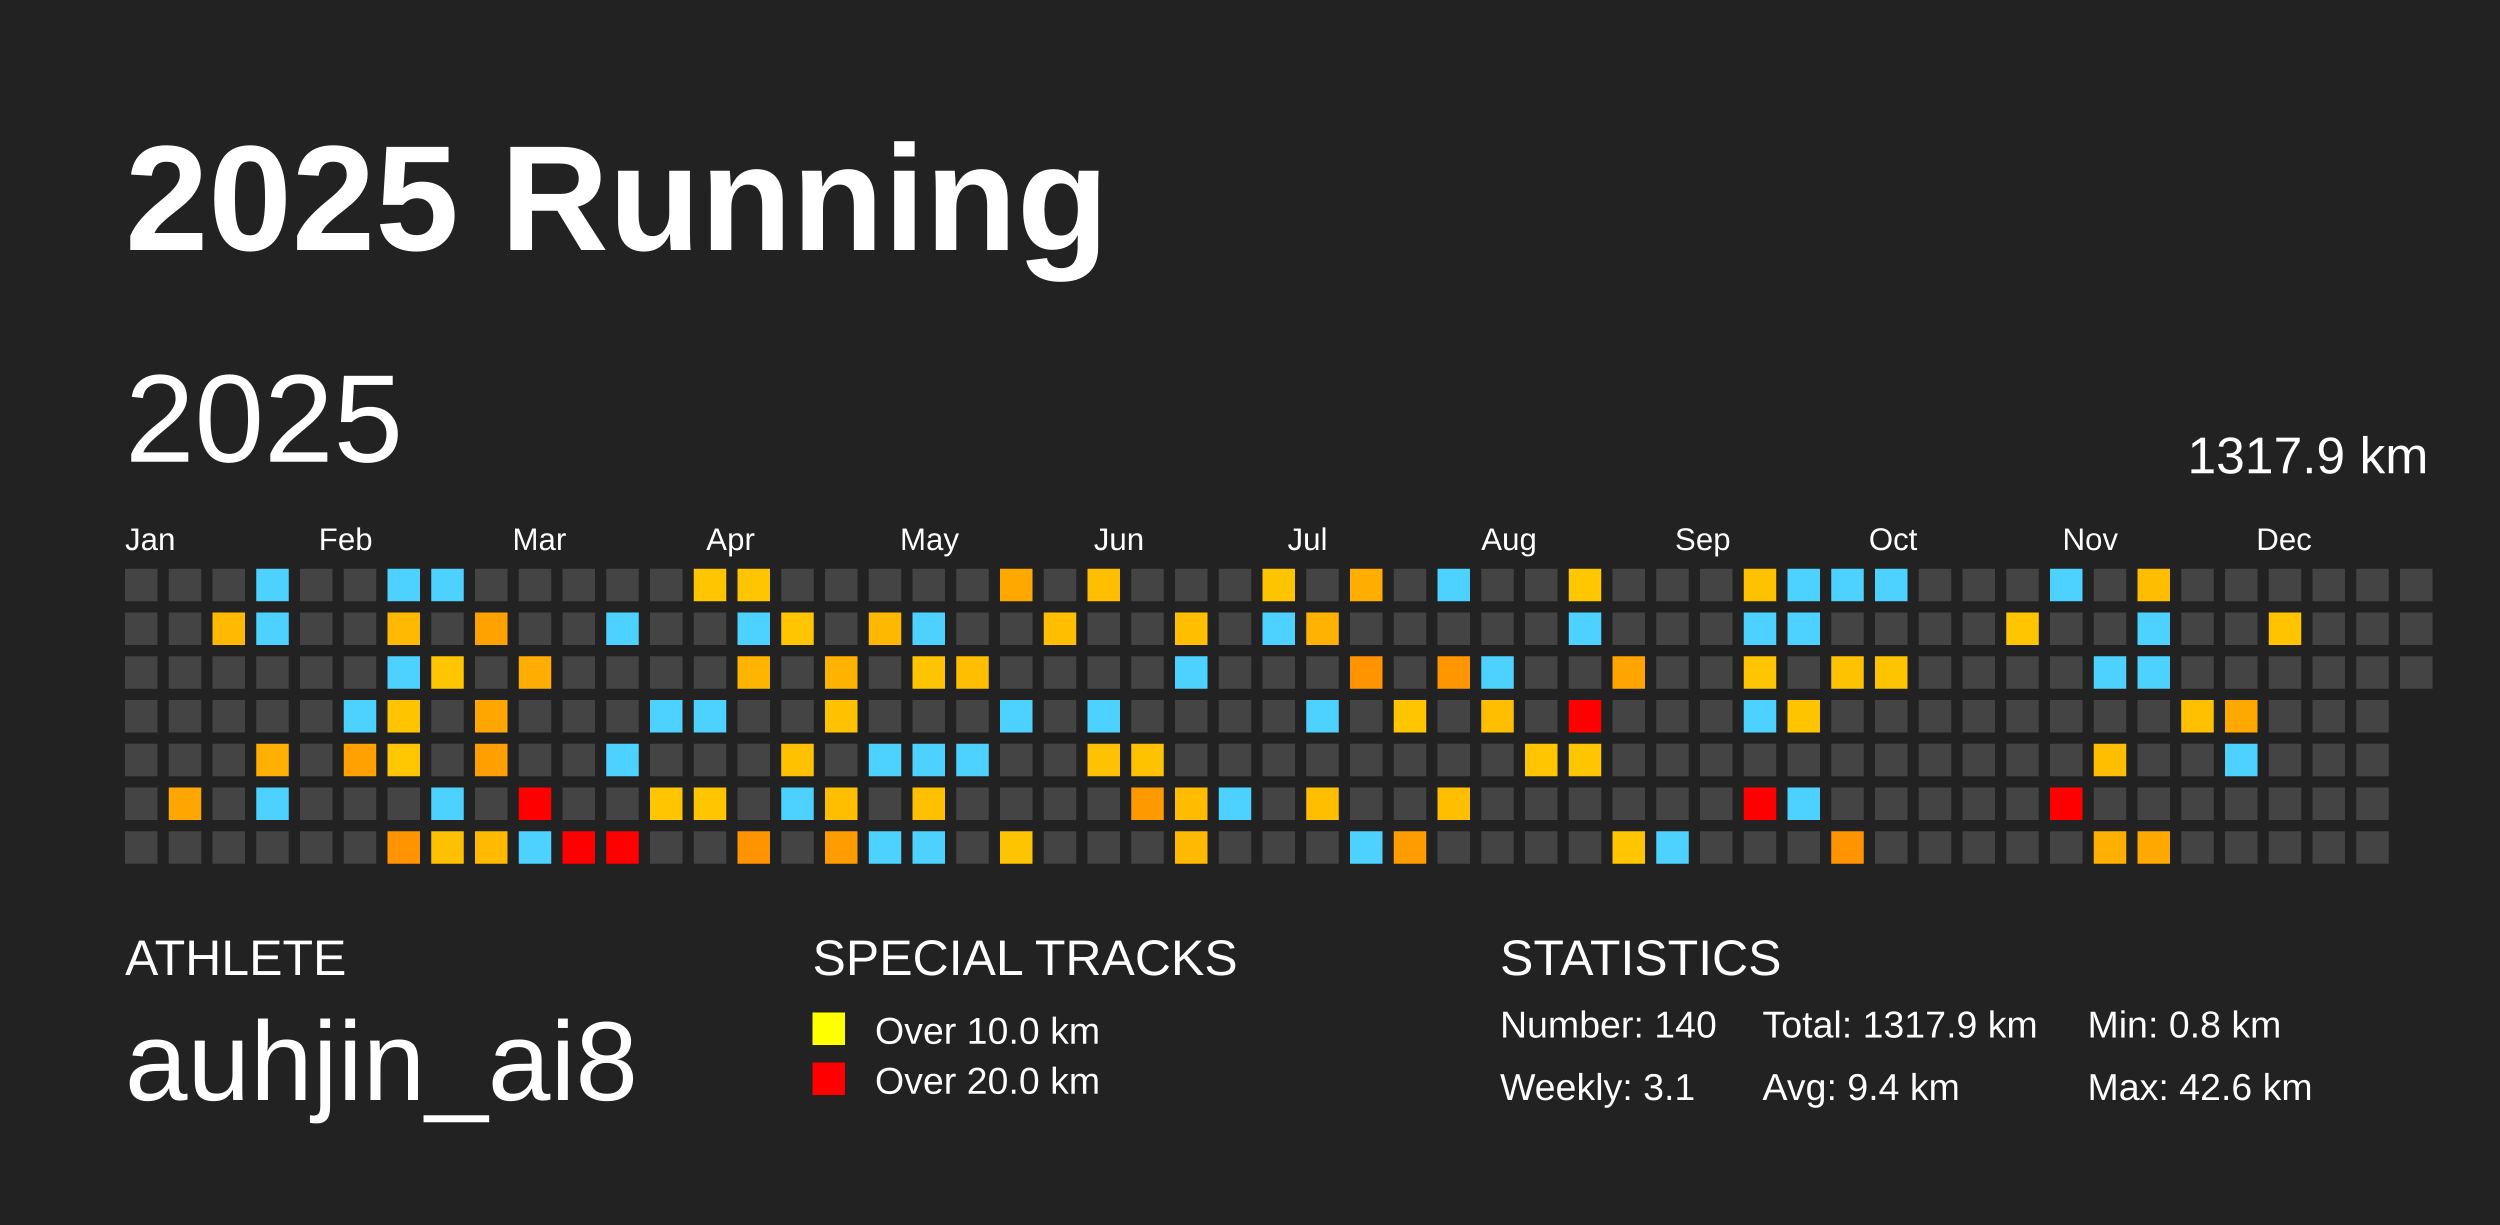
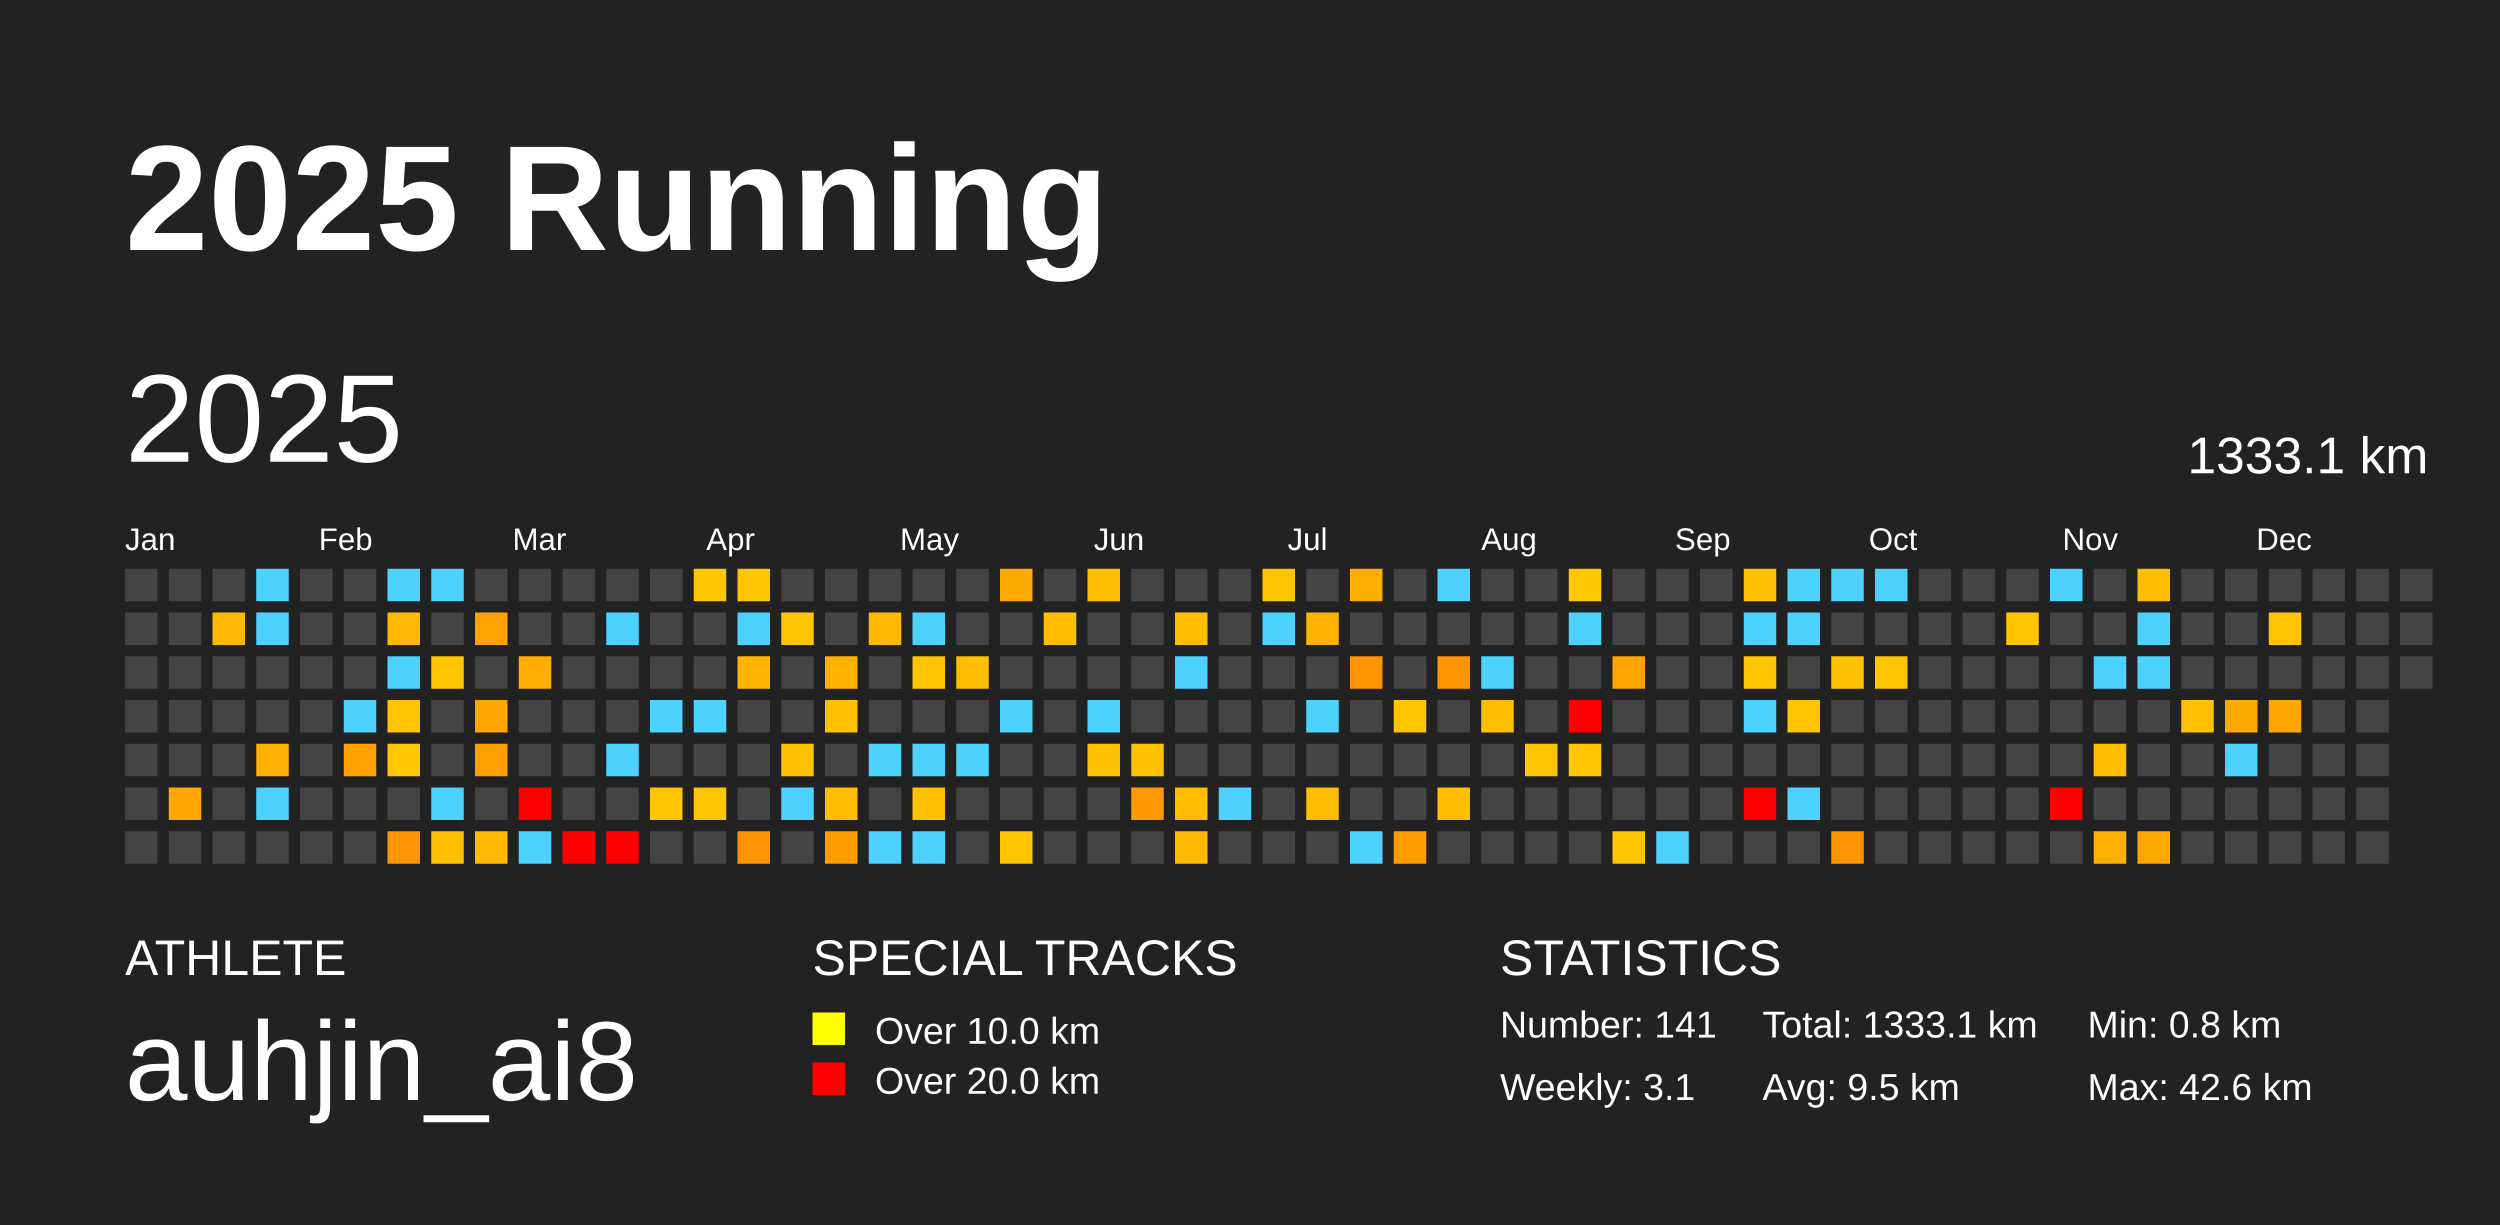
<svg xmlns="http://www.w3.org/2000/svg" baseProfile="full" height="98mm" version="1.1" viewBox="0,0,200,98" width="200mm">
  <defs />
  <rect fill="#222222" height="98" width="200" x="0" y="0" />
  <text fill="#FFFFFF" style="font-size:12px; font-family:Arial; font-weight:bold;" x="10" y="20">2025 Running</text>
  <text fill="#FFFFFF" style="font-size:4px; font-family:Arial" x="10" y="78">ATHLETE</text>
  <text fill="#FFFFFF" style="font-size:9px; font-family:Arial" x="10" y="88">auhjin_ai8</text>
  <text fill="#FFFFFF" style="font-size:4px; font-family:Arial" x="65" y="78">SPECIAL TRACKS</text>
  <rect fill="yellow" height="2.6" width="2.6" x="65" y="81" />
  <text fill="#FFFFFF" style="font-size:3px; font-family:Arial" x="70" y="83.5">Over 10.0 km</text>
  <rect fill="red" height="2.6" width="2.6" x="65" y="85" />
  <text fill="#FFFFFF" style="font-size:3px; font-family:Arial" x="70" y="87.5">Over 20.0 km</text>
  <text fill="#FFFFFF" style="font-size:4px; font-family:Arial" x="120" y="78">STATISTICS</text>
-   <text fill="#FFFFFF" style="font-size:3px; font-family:Arial" x="120" y="83">Number: 140</text>
+   <text fill="#FFFFFF" style="font-size:3px; font-family:Arial" x="120" y="83">Number: 141</text>
  <text fill="#FFFFFF" style="font-size:3px; font-family:Arial" x="120" y="88">Weekly: 3.1</text>
-   <text fill="#FFFFFF" style="font-size:3px; font-family:Arial" x="141" y="83">Total: 1317.9 km</text>
-   <text fill="#FFFFFF" style="font-size:3px; font-family:Arial" x="141" y="88">Avg: 9.4 km</text>
+   <text fill="#FFFFFF" style="font-size:3px; font-family:Arial" x="141" y="83">Total: 1333.1 km</text>
+   <text fill="#FFFFFF" style="font-size:3px; font-family:Arial" x="141" y="88">Avg: 9.5 km</text>
  <text fill="#FFFFFF" style="font-size:3px; font-family:Arial" x="167" y="83">Min: 0.8 km</text>
  <text fill="#FFFFFF" style="font-size:3px; font-family:Arial" x="167" y="88">Max: 42.6 km</text>
  <text dominant-baseline="hanging" fill="#FFFFFF" style="font-size:10.0px; font-family:Arial;" x="10" y="30">2025</text>
-   <text dominant-baseline="hanging" fill="#FFFFFF" style="font-size:4.125px; font-family:Arial;" x="175" y="35">1317.9 km</text>
+   <text dominant-baseline="hanging" fill="#FFFFFF" style="font-size:4.125px; font-family:Arial;" x="175" y="35">1333.1 km</text>
  <text fill="#FFFFFF" style="font-size:2.5px; font-family:Arial" x="10.0" y="44">Jan</text>
  <text fill="#FFFFFF" style="font-size:2.5px; font-family:Arial" x="25.5" y="44">Feb</text>
  <text fill="#FFFFFF" style="font-size:2.5px; font-family:Arial" x="41.0" y="44">Mar</text>
  <text fill="#FFFFFF" style="font-size:2.5px; font-family:Arial" x="56.5" y="44">Apr</text>
  <text fill="#FFFFFF" style="font-size:2.5px; font-family:Arial" x="72.0" y="44">May</text>
  <text fill="#FFFFFF" style="font-size:2.5px; font-family:Arial" x="87.5" y="44">Jun</text>
  <text fill="#FFFFFF" style="font-size:2.5px; font-family:Arial" x="103.0" y="44">Jul</text>
  <text fill="#FFFFFF" style="font-size:2.5px; font-family:Arial" x="118.5" y="44">Aug</text>
  <text fill="#FFFFFF" style="font-size:2.5px; font-family:Arial" x="134.0" y="44">Sep</text>
  <text fill="#FFFFFF" style="font-size:2.5px; font-family:Arial" x="149.5" y="44">Oct</text>
  <text fill="#FFFFFF" style="font-size:2.5px; font-family:Arial" x="165.0" y="44">Nov</text>
  <text fill="#FFFFFF" style="font-size:2.5px; font-family:Arial" x="180.5" y="44">Dec</text>
  <rect fill="#444444" height="2.6" width="2.6" x="10.0" y="45.5" />
  <rect fill="#444444" height="2.6" width="2.6" x="10.0" y="49.0" />
  <rect fill="#444444" height="2.6" width="2.6" x="10.0" y="52.5" />
  <rect fill="#444444" height="2.6" width="2.6" x="10.0" y="56.0" />
  <rect fill="#444444" height="2.6" width="2.6" x="10.0" y="59.5" />
  <rect fill="#444444" height="2.6" width="2.6" x="10.0" y="63.0" />
  <rect fill="#444444" height="2.6" width="2.6" x="10.0" y="66.5" />
  <rect fill="#444444" height="2.6" width="2.6" x="13.5" y="45.5" />
  <rect fill="#444444" height="2.6" width="2.6" x="13.5" y="49.0" />
  <rect fill="#444444" height="2.6" width="2.6" x="13.5" y="52.5" />
  <rect fill="#444444" height="2.6" width="2.6" x="13.5" y="56.0" />
  <rect fill="#444444" height="2.6" width="2.6" x="13.5" y="59.5" />
  <rect fill="#ffa600" height="2.6" width="2.6" x="13.5" y="63.0" />
  <rect fill="#444444" height="2.6" width="2.6" x="13.5" y="66.5" />
  <rect fill="#444444" height="2.6" width="2.6" x="17.0" y="45.5" />
  <rect fill="#ffba00" height="2.6" width="2.6" x="17.0" y="49.0" />
  <rect fill="#444444" height="2.6" width="2.6" x="17.0" y="52.5" />
  <rect fill="#444444" height="2.6" width="2.6" x="17.0" y="56.0" />
  <rect fill="#444444" height="2.6" width="2.6" x="17.0" y="59.5" />
  <rect fill="#444444" height="2.6" width="2.6" x="17.0" y="63.0" />
  <rect fill="#444444" height="2.6" width="2.6" x="17.0" y="66.5" />
  <rect fill="#4dd2ff" height="2.6" width="2.6" x="20.5" y="45.5" />
  <rect fill="#4dd2ff" height="2.6" width="2.6" x="20.5" y="49.0" />
  <rect fill="#444444" height="2.6" width="2.6" x="20.5" y="52.5" />
  <rect fill="#444444" height="2.6" width="2.6" x="20.5" y="56.0" />
  <rect fill="#ffb000" height="2.6" width="2.6" x="20.5" y="59.5" />
  <rect fill="#4dd2ff" height="2.6" width="2.6" x="20.5" y="63.0" />
  <rect fill="#444444" height="2.6" width="2.6" x="20.5" y="66.5" />
  <rect fill="#444444" height="2.6" width="2.6" x="24.0" y="45.5" />
  <rect fill="#444444" height="2.6" width="2.6" x="24.0" y="49.0" />
  <rect fill="#444444" height="2.6" width="2.6" x="24.0" y="52.5" />
  <rect fill="#444444" height="2.6" width="2.6" x="24.0" y="56.0" />
  <rect fill="#444444" height="2.6" width="2.6" x="24.0" y="59.5" />
  <rect fill="#444444" height="2.6" width="2.6" x="24.0" y="63.0" />
  <rect fill="#444444" height="2.6" width="2.6" x="24.0" y="66.5" />
  <rect fill="#444444" height="2.6" width="2.6" x="27.5" y="45.5" />
  <rect fill="#444444" height="2.6" width="2.6" x="27.5" y="49.0" />
  <rect fill="#444444" height="2.6" width="2.6" x="27.5" y="52.5" />
  <rect fill="#4dd2ff" height="2.6" width="2.6" x="27.5" y="56.0" />
  <rect fill="#ffa100" height="2.6" width="2.6" x="27.5" y="59.5" />
  <rect fill="#444444" height="2.6" width="2.6" x="27.5" y="63.0" />
  <rect fill="#444444" height="2.6" width="2.6" x="27.5" y="66.5" />
  <rect fill="#4dd2ff" height="2.6" width="2.6" x="31.0" y="45.5" />
  <rect fill="#ffb900" height="2.6" width="2.6" x="31.0" y="49.0" />
  <rect fill="#4dd2ff" height="2.6" width="2.6" x="31.0" y="52.5" />
  <rect fill="#ffc400" height="2.6" width="2.6" x="31.0" y="56.0" />
  <rect fill="#ffc700" height="2.6" width="2.6" x="31.0" y="59.5" />
  <rect fill="#444444" height="2.6" width="2.6" x="31.0" y="63.0" />
  <rect fill="#ff9300" height="2.6" width="2.6" x="31.0" y="66.5" />
  <rect fill="#4dd2ff" height="2.6" width="2.6" x="34.5" y="45.5" />
  <rect fill="#444444" height="2.6" width="2.6" x="34.5" y="49.0" />
  <rect fill="#ffc600" height="2.6" width="2.6" x="34.5" y="52.5" />
  <rect fill="#444444" height="2.6" width="2.6" x="34.5" y="56.0" />
  <rect fill="#444444" height="2.6" width="2.6" x="34.5" y="59.5" />
  <rect fill="#4dd2ff" height="2.6" width="2.6" x="34.5" y="63.0" />
  <rect fill="#ffc000" height="2.6" width="2.6" x="34.5" y="66.5" />
  <rect fill="#444444" height="2.6" width="2.6" x="38.0" y="45.5" />
  <rect fill="#ffa200" height="2.6" width="2.6" x="38.0" y="49.0" />
  <rect fill="#444444" height="2.6" width="2.6" x="38.0" y="52.5" />
  <rect fill="#ffa600" height="2.6" width="2.6" x="38.0" y="56.0" />
  <rect fill="#ffa000" height="2.6" width="2.6" x="38.0" y="59.5" />
  <rect fill="#444444" height="2.6" width="2.6" x="38.0" y="63.0" />
  <rect fill="#ffba00" height="2.6" width="2.6" x="38.0" y="66.5" />
  <rect fill="#444444" height="2.6" width="2.6" x="41.5" y="45.5" />
  <rect fill="#444444" height="2.6" width="2.6" x="41.5" y="49.0" />
  <rect fill="#ffad00" height="2.6" width="2.6" x="41.5" y="52.5" />
  <rect fill="#444444" height="2.6" width="2.6" x="41.5" y="56.0" />
  <rect fill="#444444" height="2.6" width="2.6" x="41.5" y="59.5" />
  <rect fill="red" height="2.6" width="2.6" x="41.5" y="63.0" />
  <rect fill="#4dd2ff" height="2.6" width="2.6" x="41.5" y="66.5" />
  <rect fill="#444444" height="2.6" width="2.6" x="45.0" y="45.5" />
  <rect fill="#444444" height="2.6" width="2.6" x="45.0" y="49.0" />
  <rect fill="#444444" height="2.6" width="2.6" x="45.0" y="52.5" />
  <rect fill="#444444" height="2.6" width="2.6" x="45.0" y="56.0" />
  <rect fill="#444444" height="2.6" width="2.6" x="45.0" y="59.5" />
  <rect fill="#444444" height="2.6" width="2.6" x="45.0" y="63.0" />
  <rect fill="red" height="2.6" width="2.6" x="45.0" y="66.5" />
  <rect fill="#444444" height="2.6" width="2.6" x="48.5" y="45.5" />
  <rect fill="#4dd2ff" height="2.6" width="2.6" x="48.5" y="49.0" />
  <rect fill="#444444" height="2.6" width="2.6" x="48.5" y="52.5" />
  <rect fill="#444444" height="2.6" width="2.6" x="48.5" y="56.0" />
  <rect fill="#4dd2ff" height="2.6" width="2.6" x="48.5" y="59.5" />
  <rect fill="#444444" height="2.6" width="2.6" x="48.5" y="63.0" />
  <rect fill="red" height="2.6" width="2.6" x="48.5" y="66.5" />
  <rect fill="#444444" height="2.6" width="2.6" x="52.0" y="45.5" />
  <rect fill="#444444" height="2.6" width="2.6" x="52.0" y="49.0" />
  <rect fill="#444444" height="2.6" width="2.6" x="52.0" y="52.5" />
  <rect fill="#4dd2ff" height="2.6" width="2.6" x="52.0" y="56.0" />
  <rect fill="#444444" height="2.6" width="2.6" x="52.0" y="59.5" />
  <rect fill="#ffc600" height="2.6" width="2.6" x="52.0" y="63.0" />
  <rect fill="#444444" height="2.6" width="2.6" x="52.0" y="66.5" />
  <rect fill="#ffc600" height="2.6" width="2.6" x="55.5" y="45.5" />
  <rect fill="#444444" height="2.6" width="2.6" x="55.5" y="49.0" />
  <rect fill="#444444" height="2.6" width="2.6" x="55.5" y="52.5" />
  <rect fill="#4dd2ff" height="2.6" width="2.6" x="55.5" y="56.0" />
  <rect fill="#444444" height="2.6" width="2.6" x="55.5" y="59.5" />
  <rect fill="#ffc600" height="2.6" width="2.6" x="55.5" y="63.0" />
  <rect fill="#444444" height="2.6" width="2.6" x="55.5" y="66.5" />
  <rect fill="#ffc500" height="2.6" width="2.6" x="59.0" y="45.5" />
  <rect fill="#4dd2ff" height="2.6" width="2.6" x="59.0" y="49.0" />
  <rect fill="#ffb400" height="2.6" width="2.6" x="59.0" y="52.5" />
  <rect fill="#444444" height="2.6" width="2.6" x="59.0" y="56.0" />
  <rect fill="#444444" height="2.6" width="2.6" x="59.0" y="59.5" />
  <rect fill="#444444" height="2.6" width="2.6" x="59.0" y="63.0" />
  <rect fill="#ff9300" height="2.6" width="2.6" x="59.0" y="66.5" />
  <rect fill="#444444" height="2.6" width="2.6" x="62.5" y="45.5" />
  <rect fill="#ffc500" height="2.6" width="2.6" x="62.5" y="49.0" />
  <rect fill="#444444" height="2.6" width="2.6" x="62.5" y="52.5" />
  <rect fill="#444444" height="2.6" width="2.6" x="62.5" y="56.0" />
  <rect fill="#ffc100" height="2.6" width="2.6" x="62.5" y="59.5" />
  <rect fill="#4dd2ff" height="2.6" width="2.6" x="62.5" y="63.0" />
  <rect fill="#444444" height="2.6" width="2.6" x="62.5" y="66.5" />
  <rect fill="#444444" height="2.6" width="2.6" x="66.0" y="45.5" />
  <rect fill="#444444" height="2.6" width="2.6" x="66.0" y="49.0" />
  <rect fill="#ffb200" height="2.6" width="2.6" x="66.0" y="52.5" />
  <rect fill="#ffc100" height="2.6" width="2.6" x="66.0" y="56.0" />
  <rect fill="#444444" height="2.6" width="2.6" x="66.0" y="59.5" />
  <rect fill="#ffbe00" height="2.6" width="2.6" x="66.0" y="63.0" />
  <rect fill="#ff9c00" height="2.6" width="2.6" x="66.0" y="66.5" />
  <rect fill="#444444" height="2.6" width="2.6" x="69.5" y="45.5" />
  <rect fill="#ffb800" height="2.6" width="2.6" x="69.5" y="49.0" />
  <rect fill="#444444" height="2.6" width="2.6" x="69.5" y="52.5" />
  <rect fill="#444444" height="2.6" width="2.6" x="69.5" y="56.0" />
  <rect fill="#4dd2ff" height="2.6" width="2.6" x="69.5" y="59.5" />
  <rect fill="#444444" height="2.6" width="2.6" x="69.5" y="63.0" />
  <rect fill="#4dd2ff" height="2.6" width="2.6" x="69.5" y="66.5" />
  <rect fill="#444444" height="2.6" width="2.6" x="73.0" y="45.5" />
  <rect fill="#4dd2ff" height="2.6" width="2.6" x="73.0" y="49.0" />
  <rect fill="#ffc400" height="2.6" width="2.6" x="73.0" y="52.5" />
  <rect fill="#444444" height="2.6" width="2.6" x="73.0" y="56.0" />
  <rect fill="#4dd2ff" height="2.6" width="2.6" x="73.0" y="59.5" />
  <rect fill="#ffc000" height="2.6" width="2.6" x="73.0" y="63.0" />
  <rect fill="#4dd2ff" height="2.6" width="2.6" x="73.0" y="66.5" />
  <rect fill="#444444" height="2.6" width="2.6" x="76.5" y="45.5" />
  <rect fill="#444444" height="2.6" width="2.6" x="76.5" y="49.0" />
  <rect fill="#ffbe00" height="2.6" width="2.6" x="76.5" y="52.5" />
  <rect fill="#444444" height="2.6" width="2.6" x="76.5" y="56.0" />
  <rect fill="#4dd2ff" height="2.6" width="2.6" x="76.5" y="59.5" />
  <rect fill="#444444" height="2.6" width="2.6" x="76.5" y="63.0" />
  <rect fill="#444444" height="2.6" width="2.6" x="76.5" y="66.5" />
  <rect fill="#ffa800" height="2.6" width="2.6" x="80.0" y="45.5" />
  <rect fill="#444444" height="2.6" width="2.6" x="80.0" y="49.0" />
  <rect fill="#444444" height="2.6" width="2.6" x="80.0" y="52.5" />
  <rect fill="#4dd2ff" height="2.6" width="2.6" x="80.0" y="56.0" />
  <rect fill="#444444" height="2.6" width="2.6" x="80.0" y="59.5" />
  <rect fill="#444444" height="2.6" width="2.6" x="80.0" y="63.0" />
  <rect fill="#ffc400" height="2.6" width="2.6" x="80.0" y="66.5" />
  <rect fill="#444444" height="2.6" width="2.6" x="83.5" y="45.5" />
  <rect fill="#ffbe00" height="2.6" width="2.6" x="83.5" y="49.0" />
  <rect fill="#444444" height="2.6" width="2.6" x="83.5" y="52.5" />
  <rect fill="#444444" height="2.6" width="2.6" x="83.5" y="56.0" />
  <rect fill="#444444" height="2.6" width="2.6" x="83.5" y="59.5" />
  <rect fill="#444444" height="2.6" width="2.6" x="83.5" y="63.0" />
  <rect fill="#444444" height="2.6" width="2.6" x="83.5" y="66.5" />
  <rect fill="#ffbf00" height="2.6" width="2.6" x="87.0" y="45.5" />
  <rect fill="#444444" height="2.6" width="2.6" x="87.0" y="49.0" />
  <rect fill="#444444" height="2.6" width="2.6" x="87.0" y="52.5" />
  <rect fill="#4dd2ff" height="2.6" width="2.6" x="87.0" y="56.0" />
  <rect fill="#ffc200" height="2.6" width="2.6" x="87.0" y="59.5" />
  <rect fill="#444444" height="2.6" width="2.6" x="87.0" y="63.0" />
  <rect fill="#444444" height="2.6" width="2.6" x="87.0" y="66.5" />
  <rect fill="#444444" height="2.6" width="2.6" x="90.5" y="45.5" />
  <rect fill="#444444" height="2.6" width="2.6" x="90.5" y="49.0" />
  <rect fill="#444444" height="2.6" width="2.6" x="90.5" y="52.5" />
  <rect fill="#444444" height="2.6" width="2.6" x="90.5" y="56.0" />
  <rect fill="#ffc200" height="2.6" width="2.6" x="90.5" y="59.5" />
  <rect fill="#ff9900" height="2.6" width="2.6" x="90.5" y="63.0" />
  <rect fill="#444444" height="2.6" width="2.6" x="90.5" y="66.5" />
  <rect fill="#444444" height="2.6" width="2.6" x="94.0" y="45.5" />
  <rect fill="#ffbf00" height="2.6" width="2.6" x="94.0" y="49.0" />
  <rect fill="#4dd2ff" height="2.6" width="2.6" x="94.0" y="52.5" />
  <rect fill="#444444" height="2.6" width="2.6" x="94.0" y="56.0" />
  <rect fill="#444444" height="2.6" width="2.6" x="94.0" y="59.5" />
  <rect fill="#ffbc00" height="2.6" width="2.6" x="94.0" y="63.0" />
  <rect fill="#ffb900" height="2.6" width="2.6" x="94.0" y="66.5" />
  <rect fill="#444444" height="2.6" width="2.6" x="97.5" y="45.5" />
  <rect fill="#444444" height="2.6" width="2.6" x="97.5" y="49.0" />
  <rect fill="#444444" height="2.6" width="2.6" x="97.5" y="52.5" />
  <rect fill="#444444" height="2.6" width="2.6" x="97.5" y="56.0" />
  <rect fill="#444444" height="2.6" width="2.6" x="97.5" y="59.5" />
  <rect fill="#4dd2ff" height="2.6" width="2.6" x="97.5" y="63.0" />
  <rect fill="#444444" height="2.6" width="2.6" x="97.5" y="66.5" />
  <rect fill="#ffc400" height="2.6" width="2.6" x="101.0" y="45.5" />
  <rect fill="#4dd2ff" height="2.6" width="2.6" x="101.0" y="49.0" />
  <rect fill="#444444" height="2.6" width="2.6" x="101.0" y="52.5" />
  <rect fill="#444444" height="2.6" width="2.6" x="101.0" y="56.0" />
  <rect fill="#444444" height="2.6" width="2.6" x="101.0" y="59.5" />
  <rect fill="#444444" height="2.6" width="2.6" x="101.0" y="63.0" />
  <rect fill="#444444" height="2.6" width="2.6" x="101.0" y="66.5" />
  <rect fill="#444444" height="2.6" width="2.6" x="104.5" y="45.5" />
  <rect fill="#ffb300" height="2.6" width="2.6" x="104.5" y="49.0" />
  <rect fill="#444444" height="2.6" width="2.6" x="104.5" y="52.5" />
  <rect fill="#4dd2ff" height="2.6" width="2.6" x="104.5" y="56.0" />
  <rect fill="#444444" height="2.6" width="2.6" x="104.5" y="59.5" />
  <rect fill="#ffbe00" height="2.6" width="2.6" x="104.5" y="63.0" />
  <rect fill="#444444" height="2.6" width="2.6" x="104.5" y="66.5" />
  <rect fill="#ffae00" height="2.6" width="2.6" x="108.0" y="45.5" />
  <rect fill="#444444" height="2.6" width="2.6" x="108.0" y="49.0" />
  <rect fill="#ff9400" height="2.6" width="2.6" x="108.0" y="52.5" />
  <rect fill="#444444" height="2.6" width="2.6" x="108.0" y="56.0" />
  <rect fill="#444444" height="2.6" width="2.6" x="108.0" y="59.5" />
  <rect fill="#444444" height="2.6" width="2.6" x="108.0" y="63.0" />
  <rect fill="#4dd2ff" height="2.6" width="2.6" x="108.0" y="66.5" />
  <rect fill="#444444" height="2.6" width="2.6" x="111.5" y="45.5" />
  <rect fill="#444444" height="2.6" width="2.6" x="111.5" y="49.0" />
  <rect fill="#444444" height="2.6" width="2.6" x="111.5" y="52.5" />
  <rect fill="#ffc600" height="2.6" width="2.6" x="111.5" y="56.0" />
  <rect fill="#444444" height="2.6" width="2.6" x="111.5" y="59.5" />
  <rect fill="#444444" height="2.6" width="2.6" x="111.5" y="63.0" />
  <rect fill="#ff9c00" height="2.6" width="2.6" x="111.5" y="66.5" />
  <rect fill="#4dd2ff" height="2.6" width="2.6" x="115.0" y="45.5" />
  <rect fill="#444444" height="2.6" width="2.6" x="115.0" y="49.0" />
  <rect fill="#ff9600" height="2.6" width="2.6" x="115.0" y="52.5" />
  <rect fill="#444444" height="2.6" width="2.6" x="115.0" y="56.0" />
  <rect fill="#444444" height="2.6" width="2.6" x="115.0" y="59.5" />
  <rect fill="#ffbf00" height="2.6" width="2.6" x="115.0" y="63.0" />
  <rect fill="#444444" height="2.6" width="2.6" x="115.0" y="66.5" />
  <rect fill="#444444" height="2.6" width="2.6" x="118.5" y="45.5" />
  <rect fill="#444444" height="2.6" width="2.6" x="118.5" y="49.0" />
  <rect fill="#4dd2ff" height="2.6" width="2.6" x="118.5" y="52.5" />
  <rect fill="#ffbf00" height="2.6" width="2.6" x="118.5" y="56.0" />
  <rect fill="#444444" height="2.6" width="2.6" x="118.5" y="59.5" />
  <rect fill="#444444" height="2.6" width="2.6" x="118.5" y="63.0" />
  <rect fill="#444444" height="2.6" width="2.6" x="118.5" y="66.5" />
  <rect fill="#444444" height="2.6" width="2.6" x="122.0" y="45.5" />
  <rect fill="#444444" height="2.6" width="2.6" x="122.0" y="49.0" />
  <rect fill="#444444" height="2.6" width="2.6" x="122.0" y="52.5" />
  <rect fill="#444444" height="2.6" width="2.6" x="122.0" y="56.0" />
  <rect fill="#ffc600" height="2.6" width="2.6" x="122.0" y="59.5" />
  <rect fill="#444444" height="2.6" width="2.6" x="122.0" y="63.0" />
  <rect fill="#444444" height="2.6" width="2.6" x="122.0" y="66.5" />
  <rect fill="#ffc700" height="2.6" width="2.6" x="125.5" y="45.5" />
  <rect fill="#4dd2ff" height="2.6" width="2.6" x="125.5" y="49.0" />
  <rect fill="#444444" height="2.6" width="2.6" x="125.5" y="52.5" />
  <rect fill="red" height="2.6" width="2.6" x="125.5" y="56.0" />
  <rect fill="#ffc600" height="2.6" width="2.6" x="125.5" y="59.5" />
  <rect fill="#444444" height="2.6" width="2.6" x="125.5" y="63.0" />
  <rect fill="#444444" height="2.6" width="2.6" x="125.5" y="66.5" />
  <rect fill="#444444" height="2.6" width="2.6" x="129.0" y="45.5" />
  <rect fill="#444444" height="2.6" width="2.6" x="129.0" y="49.0" />
  <rect fill="#ffa400" height="2.6" width="2.6" x="129.0" y="52.5" />
  <rect fill="#444444" height="2.6" width="2.6" x="129.0" y="56.0" />
  <rect fill="#444444" height="2.6" width="2.6" x="129.0" y="59.5" />
  <rect fill="#444444" height="2.6" width="2.6" x="129.0" y="63.0" />
  <rect fill="#ffc600" height="2.6" width="2.6" x="129.0" y="66.5" />
  <rect fill="#444444" height="2.6" width="2.6" x="132.5" y="45.5" />
  <rect fill="#444444" height="2.6" width="2.6" x="132.5" y="49.0" />
  <rect fill="#444444" height="2.6" width="2.6" x="132.5" y="52.5" />
  <rect fill="#444444" height="2.6" width="2.6" x="132.5" y="56.0" />
  <rect fill="#444444" height="2.6" width="2.6" x="132.5" y="59.5" />
  <rect fill="#444444" height="2.6" width="2.6" x="132.5" y="63.0" />
  <rect fill="#4dd2ff" height="2.6" width="2.6" x="132.5" y="66.5" />
  <rect fill="#444444" height="2.6" width="2.6" x="136.0" y="45.5" />
  <rect fill="#444444" height="2.6" width="2.6" x="136.0" y="49.0" />
  <rect fill="#444444" height="2.6" width="2.6" x="136.0" y="52.5" />
  <rect fill="#444444" height="2.6" width="2.6" x="136.0" y="56.0" />
  <rect fill="#444444" height="2.6" width="2.6" x="136.0" y="59.5" />
  <rect fill="#444444" height="2.6" width="2.6" x="136.0" y="63.0" />
  <rect fill="#444444" height="2.6" width="2.6" x="136.0" y="66.5" />
  <rect fill="#ffc100" height="2.6" width="2.6" x="139.5" y="45.5" />
  <rect fill="#4dd2ff" height="2.6" width="2.6" x="139.5" y="49.0" />
  <rect fill="#ffc500" height="2.6" width="2.6" x="139.5" y="52.5" />
  <rect fill="#4dd2ff" height="2.6" width="2.6" x="139.5" y="56.0" />
  <rect fill="#444444" height="2.6" width="2.6" x="139.5" y="59.5" />
  <rect fill="red" height="2.6" width="2.6" x="139.5" y="63.0" />
  <rect fill="#444444" height="2.6" width="2.6" x="139.5" y="66.5" />
  <rect fill="#4dd2ff" height="2.6" width="2.6" x="143.0" y="45.5" />
  <rect fill="#4dd2ff" height="2.6" width="2.6" x="143.0" y="49.0" />
  <rect fill="#444444" height="2.6" width="2.6" x="143.0" y="52.5" />
  <rect fill="#ffc400" height="2.6" width="2.6" x="143.0" y="56.0" />
  <rect fill="#444444" height="2.6" width="2.6" x="143.0" y="59.5" />
  <rect fill="#4dd2ff" height="2.6" width="2.6" x="143.0" y="63.0" />
  <rect fill="#444444" height="2.6" width="2.6" x="143.0" y="66.5" />
  <rect fill="#4dd2ff" height="2.6" width="2.6" x="146.5" y="45.5" />
  <rect fill="#444444" height="2.6" width="2.6" x="146.5" y="49.0" />
  <rect fill="#ffc200" height="2.6" width="2.6" x="146.5" y="52.5" />
  <rect fill="#444444" height="2.6" width="2.6" x="146.5" y="56.0" />
  <rect fill="#444444" height="2.6" width="2.6" x="146.5" y="59.5" />
  <rect fill="#444444" height="2.6" width="2.6" x="146.5" y="63.0" />
  <rect fill="#ff9300" height="2.6" width="2.6" x="146.5" y="66.5" />
  <rect fill="#4dd2ff" height="2.6" width="2.6" x="150.0" y="45.5" />
  <rect fill="#444444" height="2.6" width="2.6" x="150.0" y="49.0" />
  <rect fill="#ffc400" height="2.6" width="2.6" x="150.0" y="52.5" />
  <rect fill="#444444" height="2.6" width="2.6" x="150.0" y="56.0" />
  <rect fill="#444444" height="2.6" width="2.6" x="150.0" y="59.5" />
  <rect fill="#444444" height="2.6" width="2.6" x="150.0" y="63.0" />
  <rect fill="#444444" height="2.6" width="2.6" x="150.0" y="66.5" />
  <rect fill="#444444" height="2.6" width="2.6" x="153.5" y="45.5" />
  <rect fill="#444444" height="2.6" width="2.6" x="153.5" y="49.0" />
  <rect fill="#444444" height="2.6" width="2.6" x="153.5" y="52.5" />
  <rect fill="#444444" height="2.6" width="2.6" x="153.5" y="56.0" />
  <rect fill="#444444" height="2.6" width="2.6" x="153.5" y="59.5" />
  <rect fill="#444444" height="2.6" width="2.6" x="153.5" y="63.0" />
  <rect fill="#444444" height="2.6" width="2.6" x="153.5" y="66.5" />
  <rect fill="#444444" height="2.6" width="2.6" x="157.0" y="45.5" />
  <rect fill="#444444" height="2.6" width="2.6" x="157.0" y="49.0" />
  <rect fill="#444444" height="2.6" width="2.6" x="157.0" y="52.5" />
  <rect fill="#444444" height="2.6" width="2.6" x="157.0" y="56.0" />
  <rect fill="#444444" height="2.6" width="2.6" x="157.0" y="59.5" />
  <rect fill="#444444" height="2.6" width="2.6" x="157.0" y="63.0" />
  <rect fill="#444444" height="2.6" width="2.6" x="157.0" y="66.5" />
  <rect fill="#444444" height="2.6" width="2.6" x="160.5" y="45.5" />
  <rect fill="#ffc600" height="2.6" width="2.6" x="160.5" y="49.0" />
  <rect fill="#444444" height="2.6" width="2.6" x="160.5" y="52.5" />
  <rect fill="#444444" height="2.6" width="2.6" x="160.5" y="56.0" />
  <rect fill="#444444" height="2.6" width="2.6" x="160.5" y="59.5" />
  <rect fill="#444444" height="2.6" width="2.6" x="160.5" y="63.0" />
  <rect fill="#444444" height="2.6" width="2.6" x="160.5" y="66.5" />
  <rect fill="#4dd2ff" height="2.6" width="2.6" x="164.0" y="45.5" />
  <rect fill="#444444" height="2.6" width="2.6" x="164.0" y="49.0" />
  <rect fill="#444444" height="2.6" width="2.6" x="164.0" y="52.5" />
  <rect fill="#444444" height="2.6" width="2.6" x="164.0" y="56.0" />
  <rect fill="#444444" height="2.6" width="2.6" x="164.0" y="59.5" />
  <rect fill="red" height="2.6" width="2.6" x="164.0" y="63.0" />
  <rect fill="#444444" height="2.6" width="2.6" x="164.0" y="66.5" />
  <rect fill="#444444" height="2.6" width="2.6" x="167.5" y="45.5" />
  <rect fill="#444444" height="2.6" width="2.6" x="167.5" y="49.0" />
  <rect fill="#4dd2ff" height="2.6" width="2.6" x="167.5" y="52.5" />
  <rect fill="#444444" height="2.6" width="2.6" x="167.5" y="56.0" />
  <rect fill="#ffbf00" height="2.6" width="2.6" x="167.5" y="59.5" />
  <rect fill="#444444" height="2.6" width="2.6" x="167.5" y="63.0" />
  <rect fill="#ffaf00" height="2.6" width="2.6" x="167.5" y="66.5" />
  <rect fill="#ffbd00" height="2.6" width="2.6" x="171.0" y="45.5" />
  <rect fill="#4dd2ff" height="2.6" width="2.6" x="171.0" y="49.0" />
  <rect fill="#4dd2ff" height="2.6" width="2.6" x="171.0" y="52.5" />
  <rect fill="#444444" height="2.6" width="2.6" x="171.0" y="56.0" />
  <rect fill="#444444" height="2.6" width="2.6" x="171.0" y="59.5" />
  <rect fill="#444444" height="2.6" width="2.6" x="171.0" y="63.0" />
  <rect fill="#ffa800" height="2.6" width="2.6" x="171.0" y="66.5" />
  <rect fill="#444444" height="2.6" width="2.6" x="174.5" y="45.5" />
  <rect fill="#444444" height="2.6" width="2.6" x="174.5" y="49.0" />
  <rect fill="#444444" height="2.6" width="2.6" x="174.5" y="52.5" />
  <rect fill="#ffc000" height="2.6" width="2.6" x="174.5" y="56.0" />
  <rect fill="#444444" height="2.6" width="2.6" x="174.5" y="59.5" />
  <rect fill="#444444" height="2.6" width="2.6" x="174.5" y="63.0" />
  <rect fill="#444444" height="2.6" width="2.6" x="174.5" y="66.5" />
  <rect fill="#444444" height="2.6" width="2.6" x="178.0" y="45.5" />
  <rect fill="#444444" height="2.6" width="2.6" x="178.0" y="49.0" />
  <rect fill="#444444" height="2.6" width="2.6" x="178.0" y="52.5" />
  <rect fill="#ffa800" height="2.6" width="2.6" x="178.0" y="56.0" />
  <rect fill="#4dd2ff" height="2.6" width="2.6" x="178.0" y="59.5" />
  <rect fill="#444444" height="2.6" width="2.6" x="178.0" y="63.0" />
  <rect fill="#444444" height="2.6" width="2.6" x="178.0" y="66.5" />
  <rect fill="#444444" height="2.6" width="2.6" x="181.5" y="45.5" />
  <rect fill="#ffc300" height="2.6" width="2.6" x="181.5" y="49.0" />
  <rect fill="#444444" height="2.6" width="2.6" x="181.5" y="52.5" />
-   <rect fill="#444444" height="2.6" width="2.6" x="181.5" y="56.0" />
+   <rect fill="#ffa700" height="2.6" width="2.6" x="181.5" y="56.0" />
  <rect fill="#444444" height="2.6" width="2.6" x="181.5" y="59.5" />
  <rect fill="#444444" height="2.6" width="2.6" x="181.5" y="63.0" />
  <rect fill="#444444" height="2.6" width="2.6" x="181.5" y="66.5" />
  <rect fill="#444444" height="2.6" width="2.6" x="185.0" y="45.5" />
  <rect fill="#444444" height="2.6" width="2.6" x="185.0" y="49.0" />
  <rect fill="#444444" height="2.6" width="2.6" x="185.0" y="52.5" />
  <rect fill="#444444" height="2.6" width="2.6" x="185.0" y="56.0" />
  <rect fill="#444444" height="2.6" width="2.6" x="185.0" y="59.5" />
  <rect fill="#444444" height="2.6" width="2.6" x="185.0" y="63.0" />
  <rect fill="#444444" height="2.6" width="2.6" x="185.0" y="66.5" />
  <rect fill="#444444" height="2.6" width="2.6" x="188.5" y="45.5" />
  <rect fill="#444444" height="2.6" width="2.6" x="188.5" y="49.0" />
  <rect fill="#444444" height="2.6" width="2.6" x="188.5" y="52.5" />
  <rect fill="#444444" height="2.6" width="2.6" x="188.5" y="56.0" />
  <rect fill="#444444" height="2.6" width="2.6" x="188.5" y="59.5" />
  <rect fill="#444444" height="2.6" width="2.6" x="188.5" y="63.0" />
  <rect fill="#444444" height="2.6" width="2.6" x="188.5" y="66.5" />
  <rect fill="#444444" height="2.6" width="2.6" x="192.0" y="45.5" />
  <rect fill="#444444" height="2.6" width="2.6" x="192.0" y="49.0" />
  <rect fill="#444444" height="2.6" width="2.6" x="192.0" y="52.5" />
</svg>
